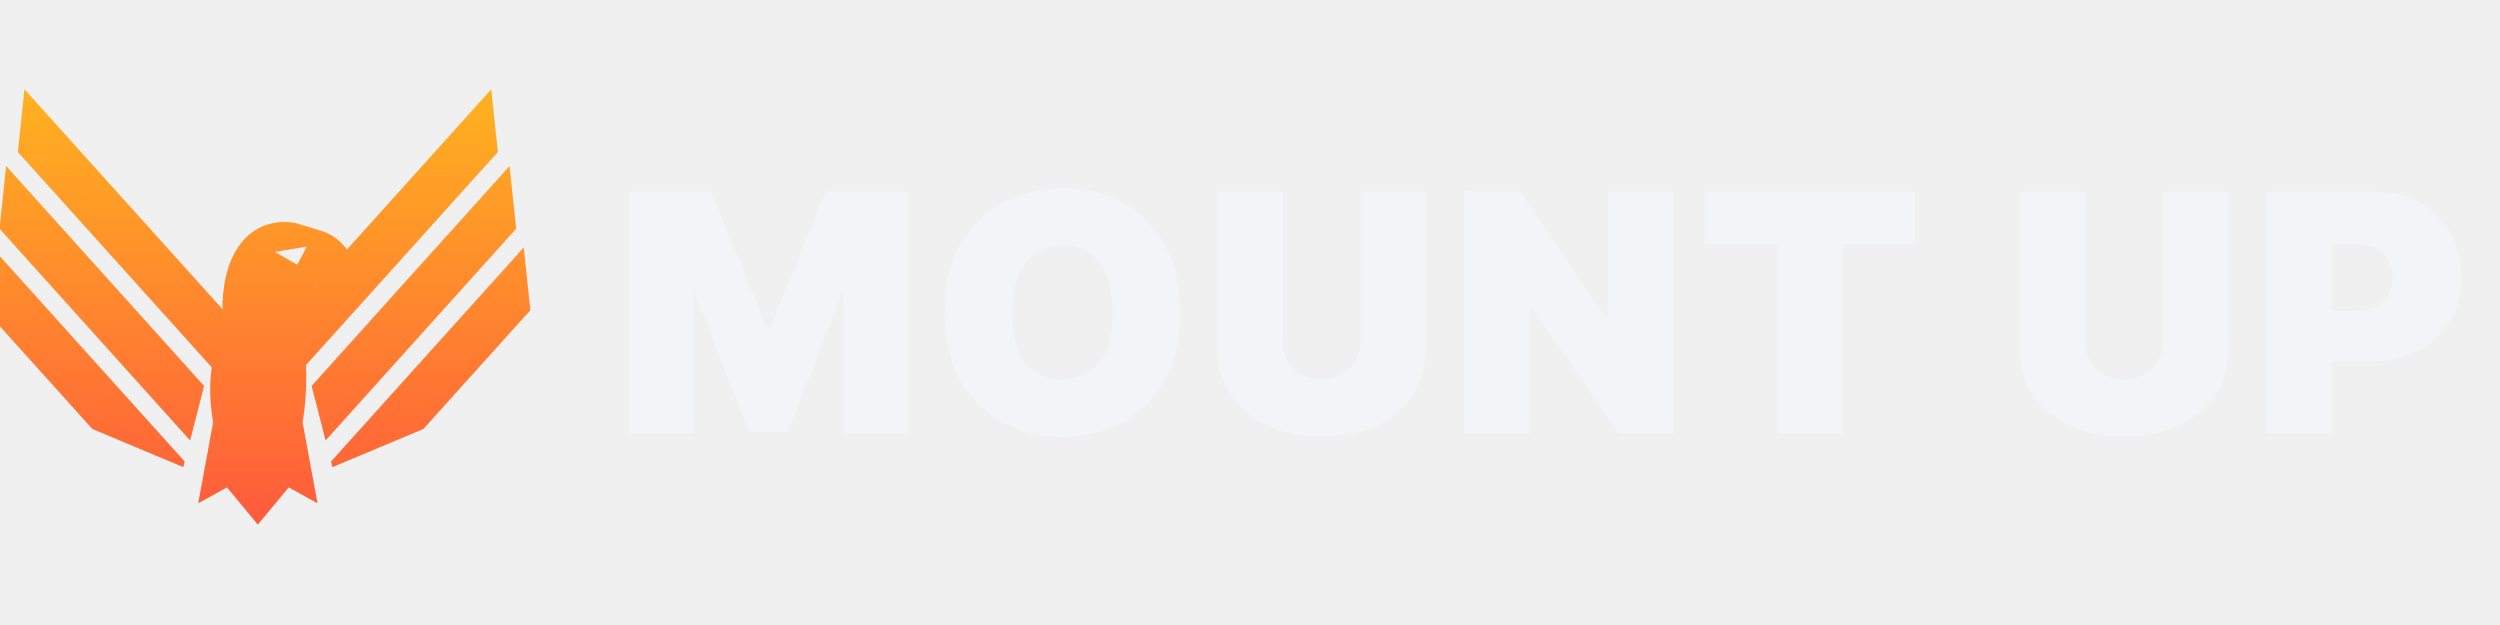
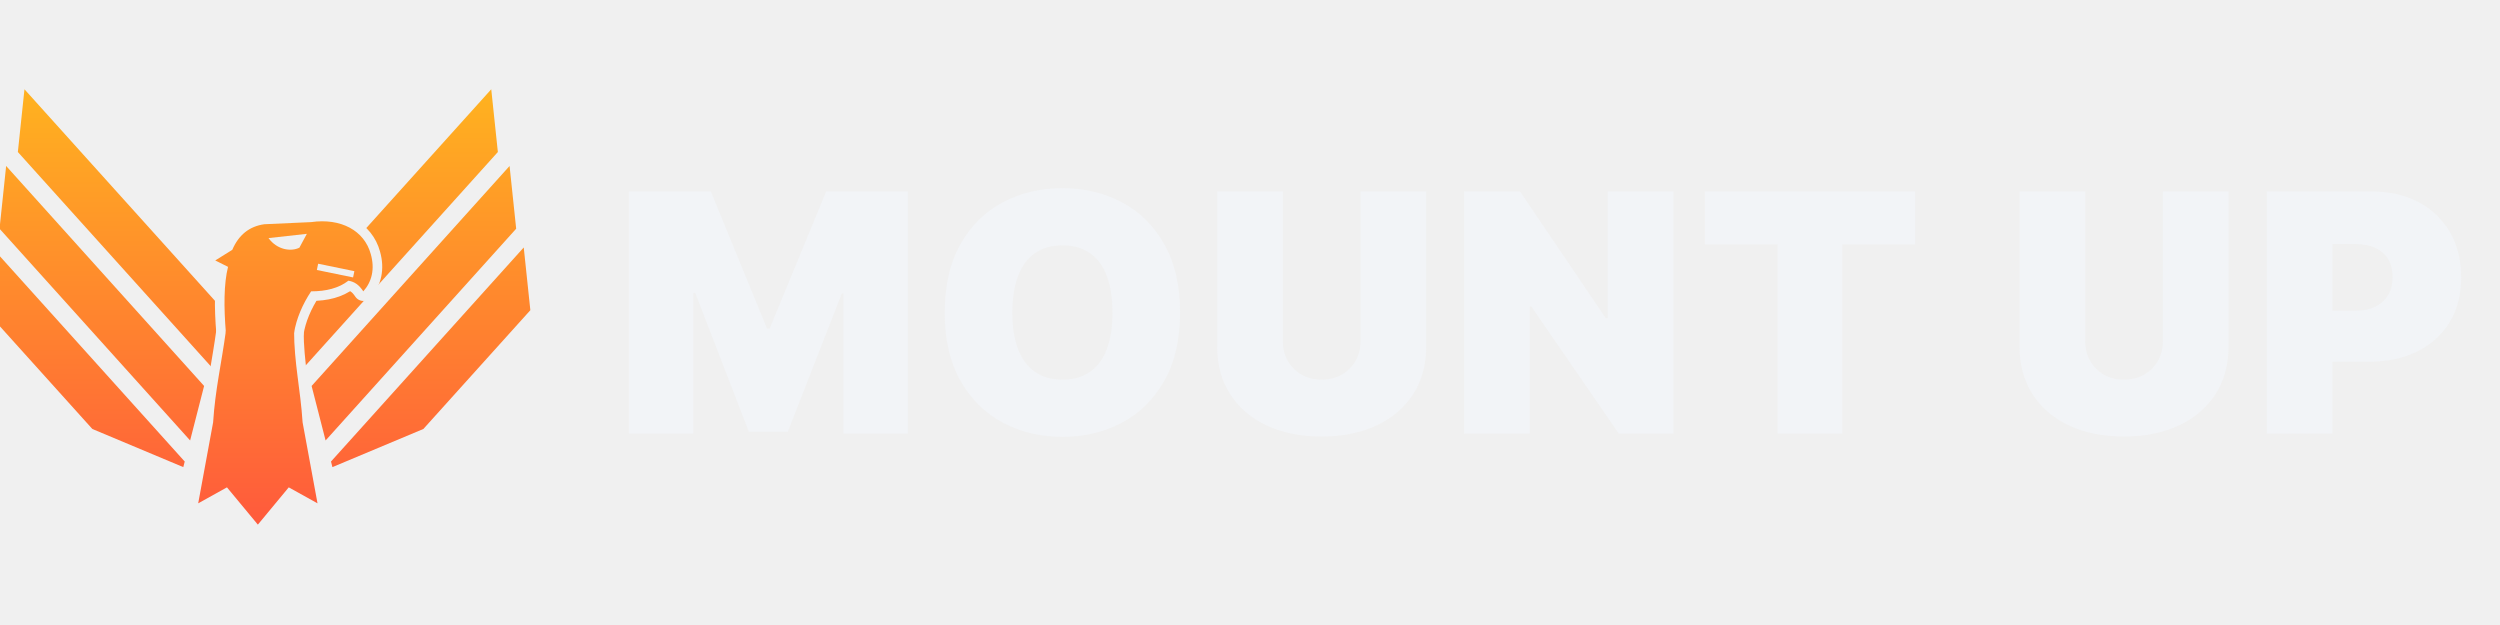
<svg xmlns="http://www.w3.org/2000/svg" viewBox="0 0 640 160" width="640" height="160">
  <g transform="translate(0 14)">
    <g transform="translate(-3.8 2.5) scale(0.2727)">
      <defs>
        <linearGradient id="gwd" x1="0" y1="432" x2="0" y2="34" gradientUnits="userSpaceOnUse">
          <stop offset="0" stop-color="#ff5a3c" />
          <stop offset="1" stop-color="#ffb020" />
        </linearGradient>
        <clipPath id="cwd">
          <path d="M0 0 L240 0 L240 236 L206 300 L186 378 L0 300Z" />
        </clipPath>
+         <mask id="wwd" maskUnits="userSpaceOnUse" x="-50" y="-50" width="612" height="612">
+           <rect x="-50" y="-50" width="612" height="612" fill="#fff" />
+           <path d="M234 272 L226 252 C224 228 224 206 228 190 L216 184 L232 174 C238 160 248 152 262 150 L306 148 C334 144 356 156 362 178 C366 192 363 204 355 213 C351 207 347 204 341 203 C332 210 320 213 306 213 C298 225 292 239 290 252 L282 272 Z" fill="#000" stroke="#000" stroke-width="18" stroke-linejoin="round" />
+           <path d="M226 250 C222 280 216 305 214 336 L200 412 L227 397 L256 432 L285 397 L312 412 L298 336 C296 305 290 280 290 250 Z" fill="#000" stroke="#000" stroke-width="18" stroke-linejoin="round" />
+         </mask>
+         <mask id="hwd" maskUnits="userSpaceOnUse" x="-50" y="-50" width="612" height="612">
+           <rect x="-50" y="-50" width="612" height="612" fill="#fff" />
+           <path d="M266 163 L302 159 L295 172 C287 176 274 174 266 163 Z" fill="#000" stroke="#000" stroke-width="0" />
+           <path d="M346 197 L312 190" fill="none" stroke="#000" stroke-width="6" />
+         </mask>
      </defs>
      <g fill="url(#gwd)">
-         <g clip-path="url(#cwd)">
-           <path d="M325.7 344 L36.9 23.3 L30.7 82.2 L293 373.5Z" />
-           <path d="M280.3 384.9 L19.7 95.3 L13.5 154.2 L247.6 414.3Z" />
-           <path d="M235 425.7 L6.4 171.8 L0.2 230.7 L202.3 455.1Z" />
-         </g>
-         <g transform="translate(512 0) scale(-1 1)">
+         <g mask="url(#wwd)">
          <g clip-path="url(#cwd)">
            <path d="M325.7 344 L36.9 23.3 L30.7 82.2 L293 373.5Z" />
            <path d="M280.3 384.9 L19.7 95.3 L13.5 154.2 L247.6 414.3Z" />
            <path d="M235 425.7 L6.4 171.8 L0.2 230.7 L202.3 455.1Z" />
          </g>
+           <g transform="translate(512 0) scale(-1 1)">
+             <g clip-path="url(#cwd)">
+               <path d="M325.7 344 L36.9 23.3 L30.7 82.2 L293 373.5Z" />
+               <path d="M280.3 384.9 L19.7 95.3 L13.5 154.2 L247.6 414.3Z" />
+               <path d="M235 425.7 L6.4 171.8 L0.2 230.7 L202.3 455.1Z" />
+             </g>
+           </g>
        </g>
-         <path fill-rule="evenodd" d="M224 252 C220 214 226 186 240 168 C252 152 272 145 292 149 L318 157 C334 163 346 178 350 198 L346 220 L330 203 L311 205 C307 219 301 229 293 237 C302 262 304 300 298 336 L312 412 L285 397 L256 432 L227 397 L200 412 L214 336 C208 300 212 272 224 252 Z M272 176 L302 171 L293 188 Z" />
+         <g mask="url(#hwd)">
+           <path d="M226 250 C222 280 216 305 214 336 L200 412 L227 397 L256 432 L285 397 L312 412 L298 336 C296 305 290 280 290 250 Z" />
+           <path d="M234 272 L226 252 C224 228 224 206 228 190 L216 184 L232 174 C238 160 248 152 262 150 L306 148 C334 144 356 156 362 178 C366 192 363 204 355 213 C351 207 347 204 341 203 C332 210 320 213 306 213 C298 225 292 239 290 252 L282 272 Z" />
+         </g>
      </g>
    </g>
  </g>
  <g fill="#f2f4f7">
    <path transform="translate(158 111) scale(0.04161)" d="M72 -1490H576L922 -646H938L1286 -1490H1788V0H1392V-862H1382L1050 -12H810L480 -866H468V0H72Z" />
    <path transform="translate(239.1 111) scale(0.04161)" d="M790 20Q587 20 422.5 -68.0Q258 -156 162.0 -326.5Q66 -497 66 -744Q66 -993 162.0 -1164.0Q258 -1335 422.5 -1422.5Q587 -1510 790 -1510Q993 -1510 1157.0 -1422.5Q1321 -1335 1417.5 -1164.0Q1514 -993 1514 -744Q1514 -496 1417.5 -325.5Q1321 -155 1157.0 -67.5Q993 20 790 20ZM790 -332Q891 -332 959.5 -379.5Q1028 -427 1063.0 -519.0Q1098 -611 1098 -744Q1098 -878 1063.0 -970.5Q1028 -1063 959.5 -1110.5Q891 -1158 790 -1158Q690 -1158 621.5 -1110.5Q553 -1063 517.5 -970.5Q482 -878 482 -744Q482 -611 517.5 -519.0Q553 -427 621.5 -379.5Q690 -332 790 -332Z" />
    <path transform="translate(308.6 111) scale(0.04161)" d="M954 -1490H1358V-536Q1358 -366 1277.0 -241.5Q1196 -117 1051.0 -49.5Q906 18 714 18Q522 18 377.5 -49.5Q233 -117 152.5 -241.5Q72 -366 72 -536V-1490H476V-570Q476 -500 507.0 -446.5Q538 -393 591.5 -362.5Q645 -332 714 -332Q784 -332 838.0 -362.5Q892 -393 923.0 -446.5Q954 -500 954 -570Z" />
    <path transform="translate(371.8 111) scale(0.04161)" d="M1360 -1490V0H1024L486 -782H476V0H72V-1490H416L944 -710H956V-1490Z" />
    <path transform="translate(435.1 111) scale(0.04161)" d="M32 -1164V-1490H1326V-1164H878V0H480V-1164Z" />
    <path transform="translate(514 111) scale(0.04161)" d="M954 -1490H1358V-536Q1358 -366 1277.0 -241.5Q1196 -117 1051.0 -49.5Q906 18 714 18Q522 18 377.5 -49.5Q233 -117 152.5 -241.5Q72 -366 72 -536V-1490H476V-570Q476 -500 507.0 -446.5Q538 -393 591.5 -362.5Q645 -332 714 -332Q784 -332 838.0 -362.5Q892 -393 923.0 -446.5Q954 -500 954 -570Z" />
    <path transform="translate(577.3 111) scale(0.04161)" d="M72 0V-1490H714Q880 -1490 1004.5 -1424.5Q1129 -1359 1198.5 -1240.0Q1268 -1121 1268 -962Q1268 -802 1197.0 -685.5Q1126 -569 998.0 -505.5Q870 -442 700 -442H316V-756H618Q690 -756 741.0 -781.5Q792 -807 819.0 -853.0Q846 -899 846 -962Q846 -1027 819.0 -1072.5Q792 -1118 741.0 -1142.0Q690 -1166 618 -1166H476V0Z" />
  </g>
</svg>
